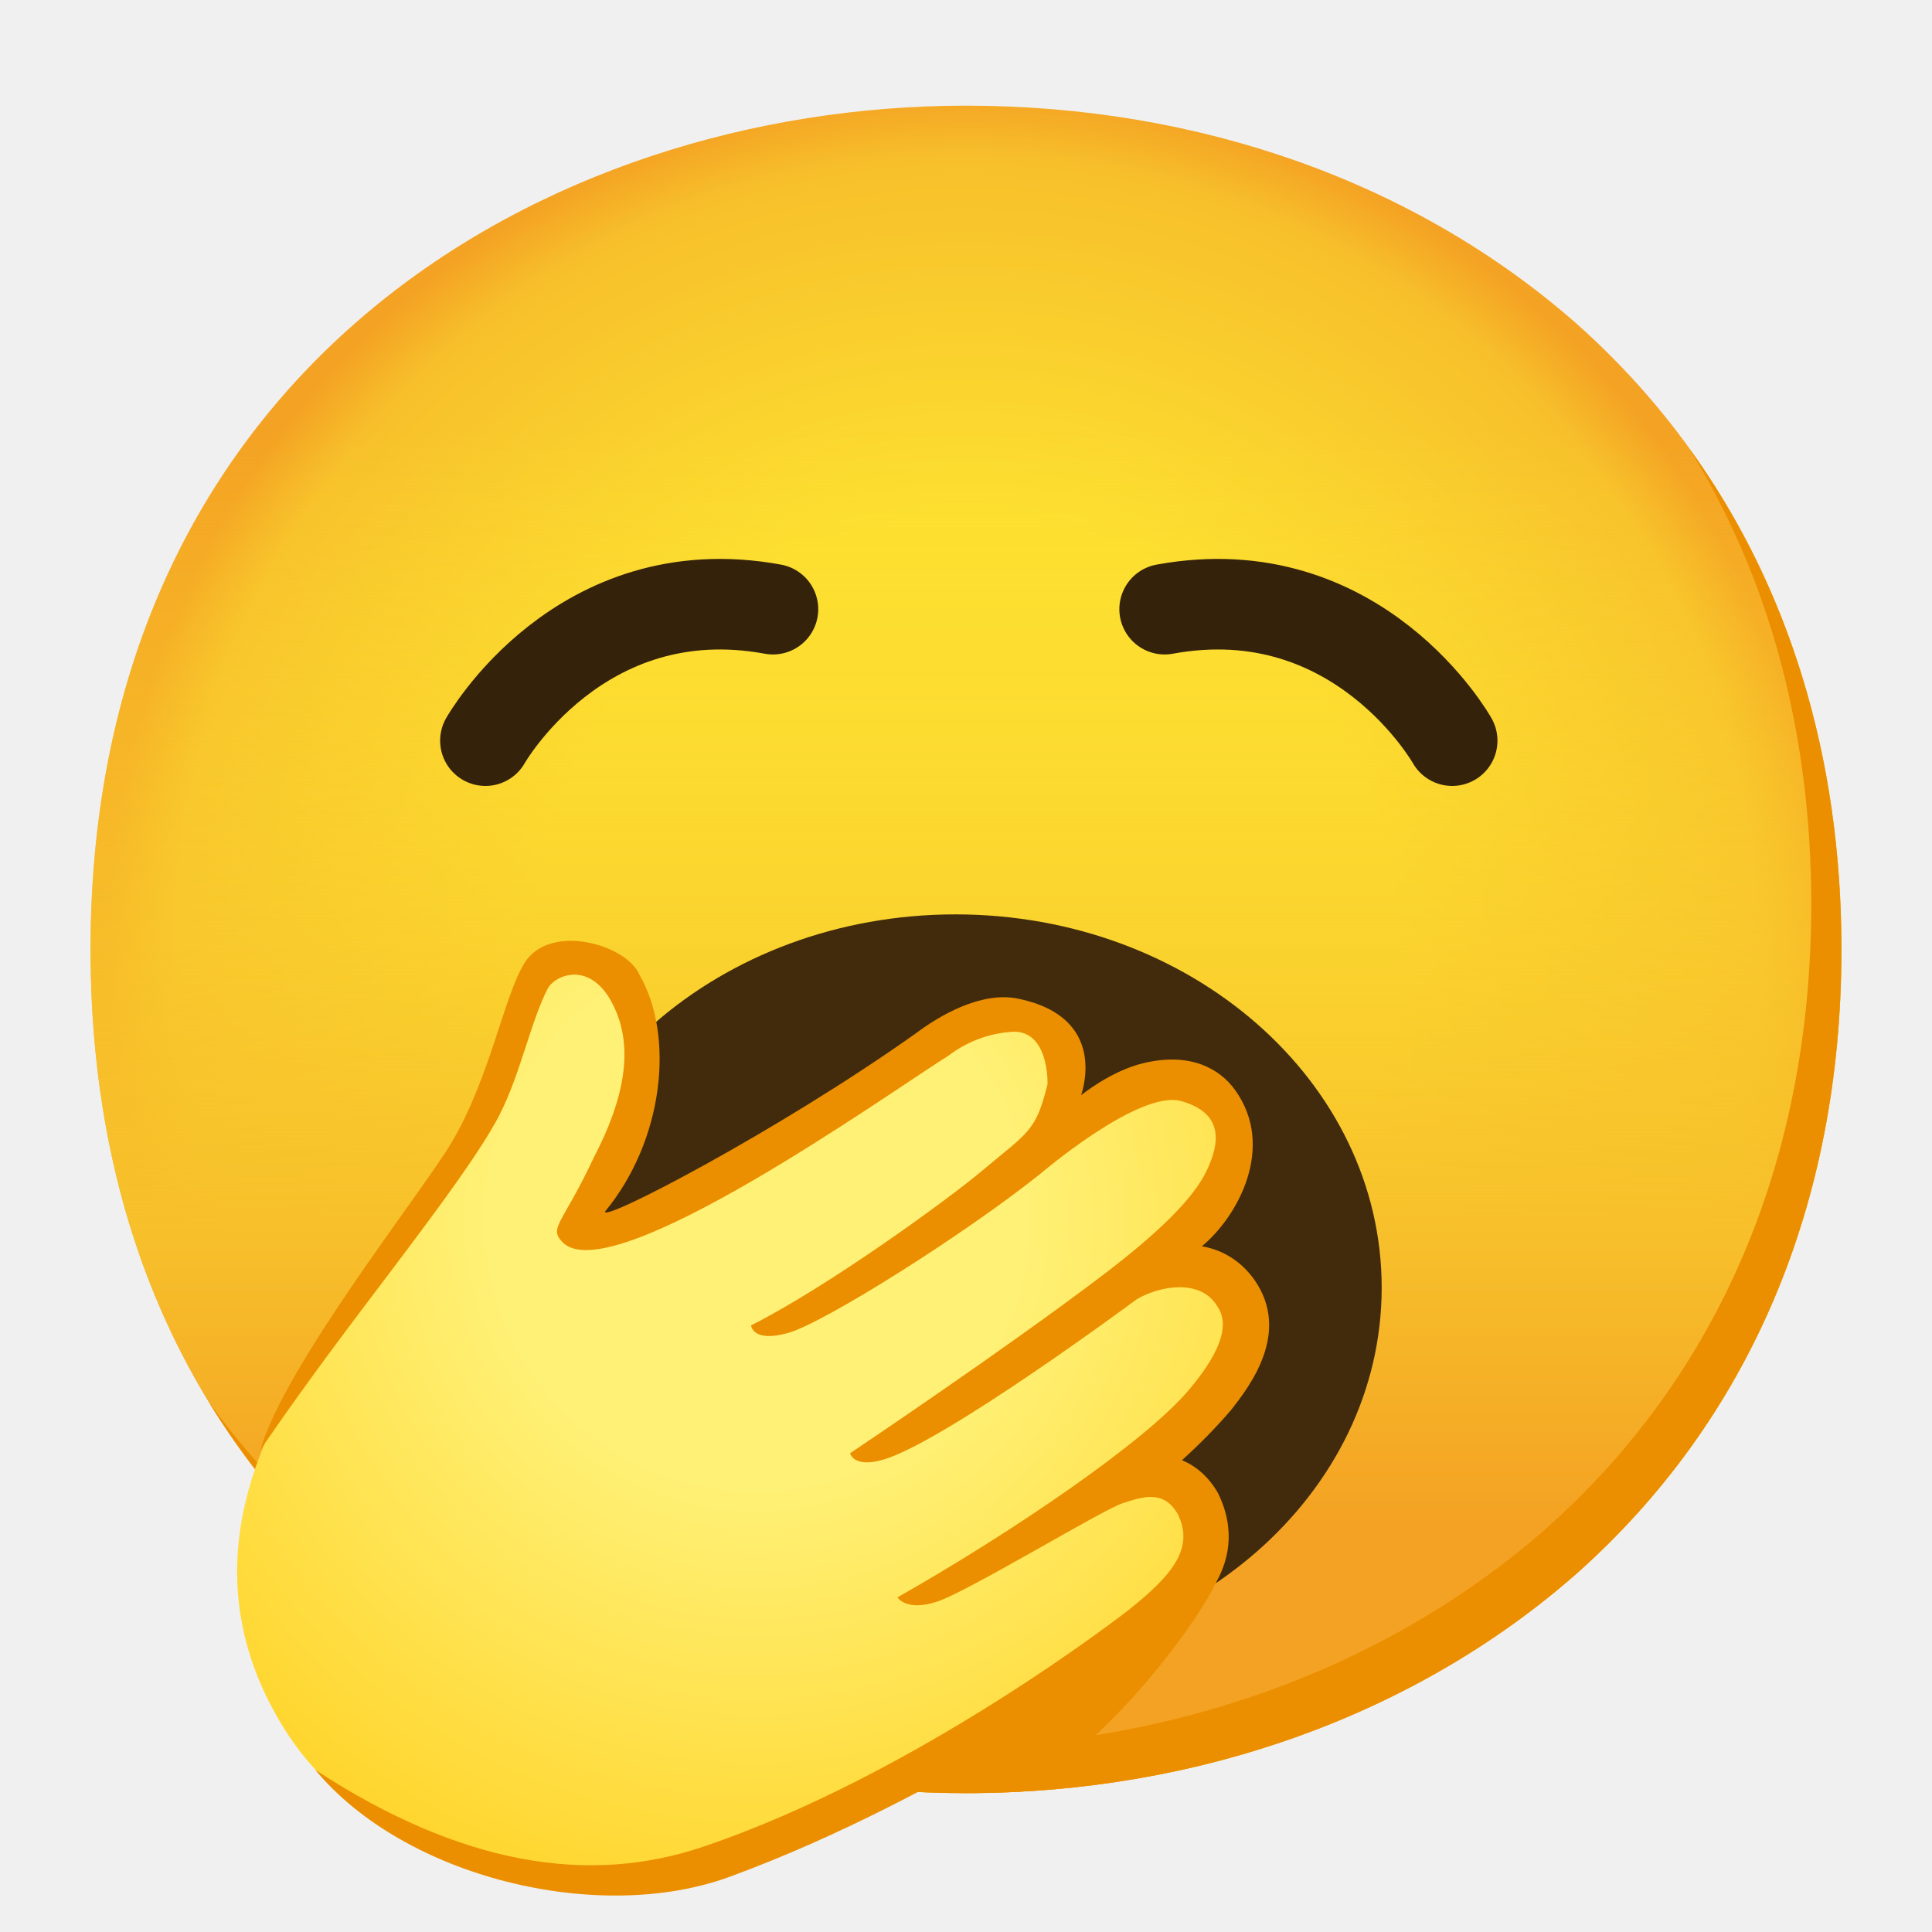
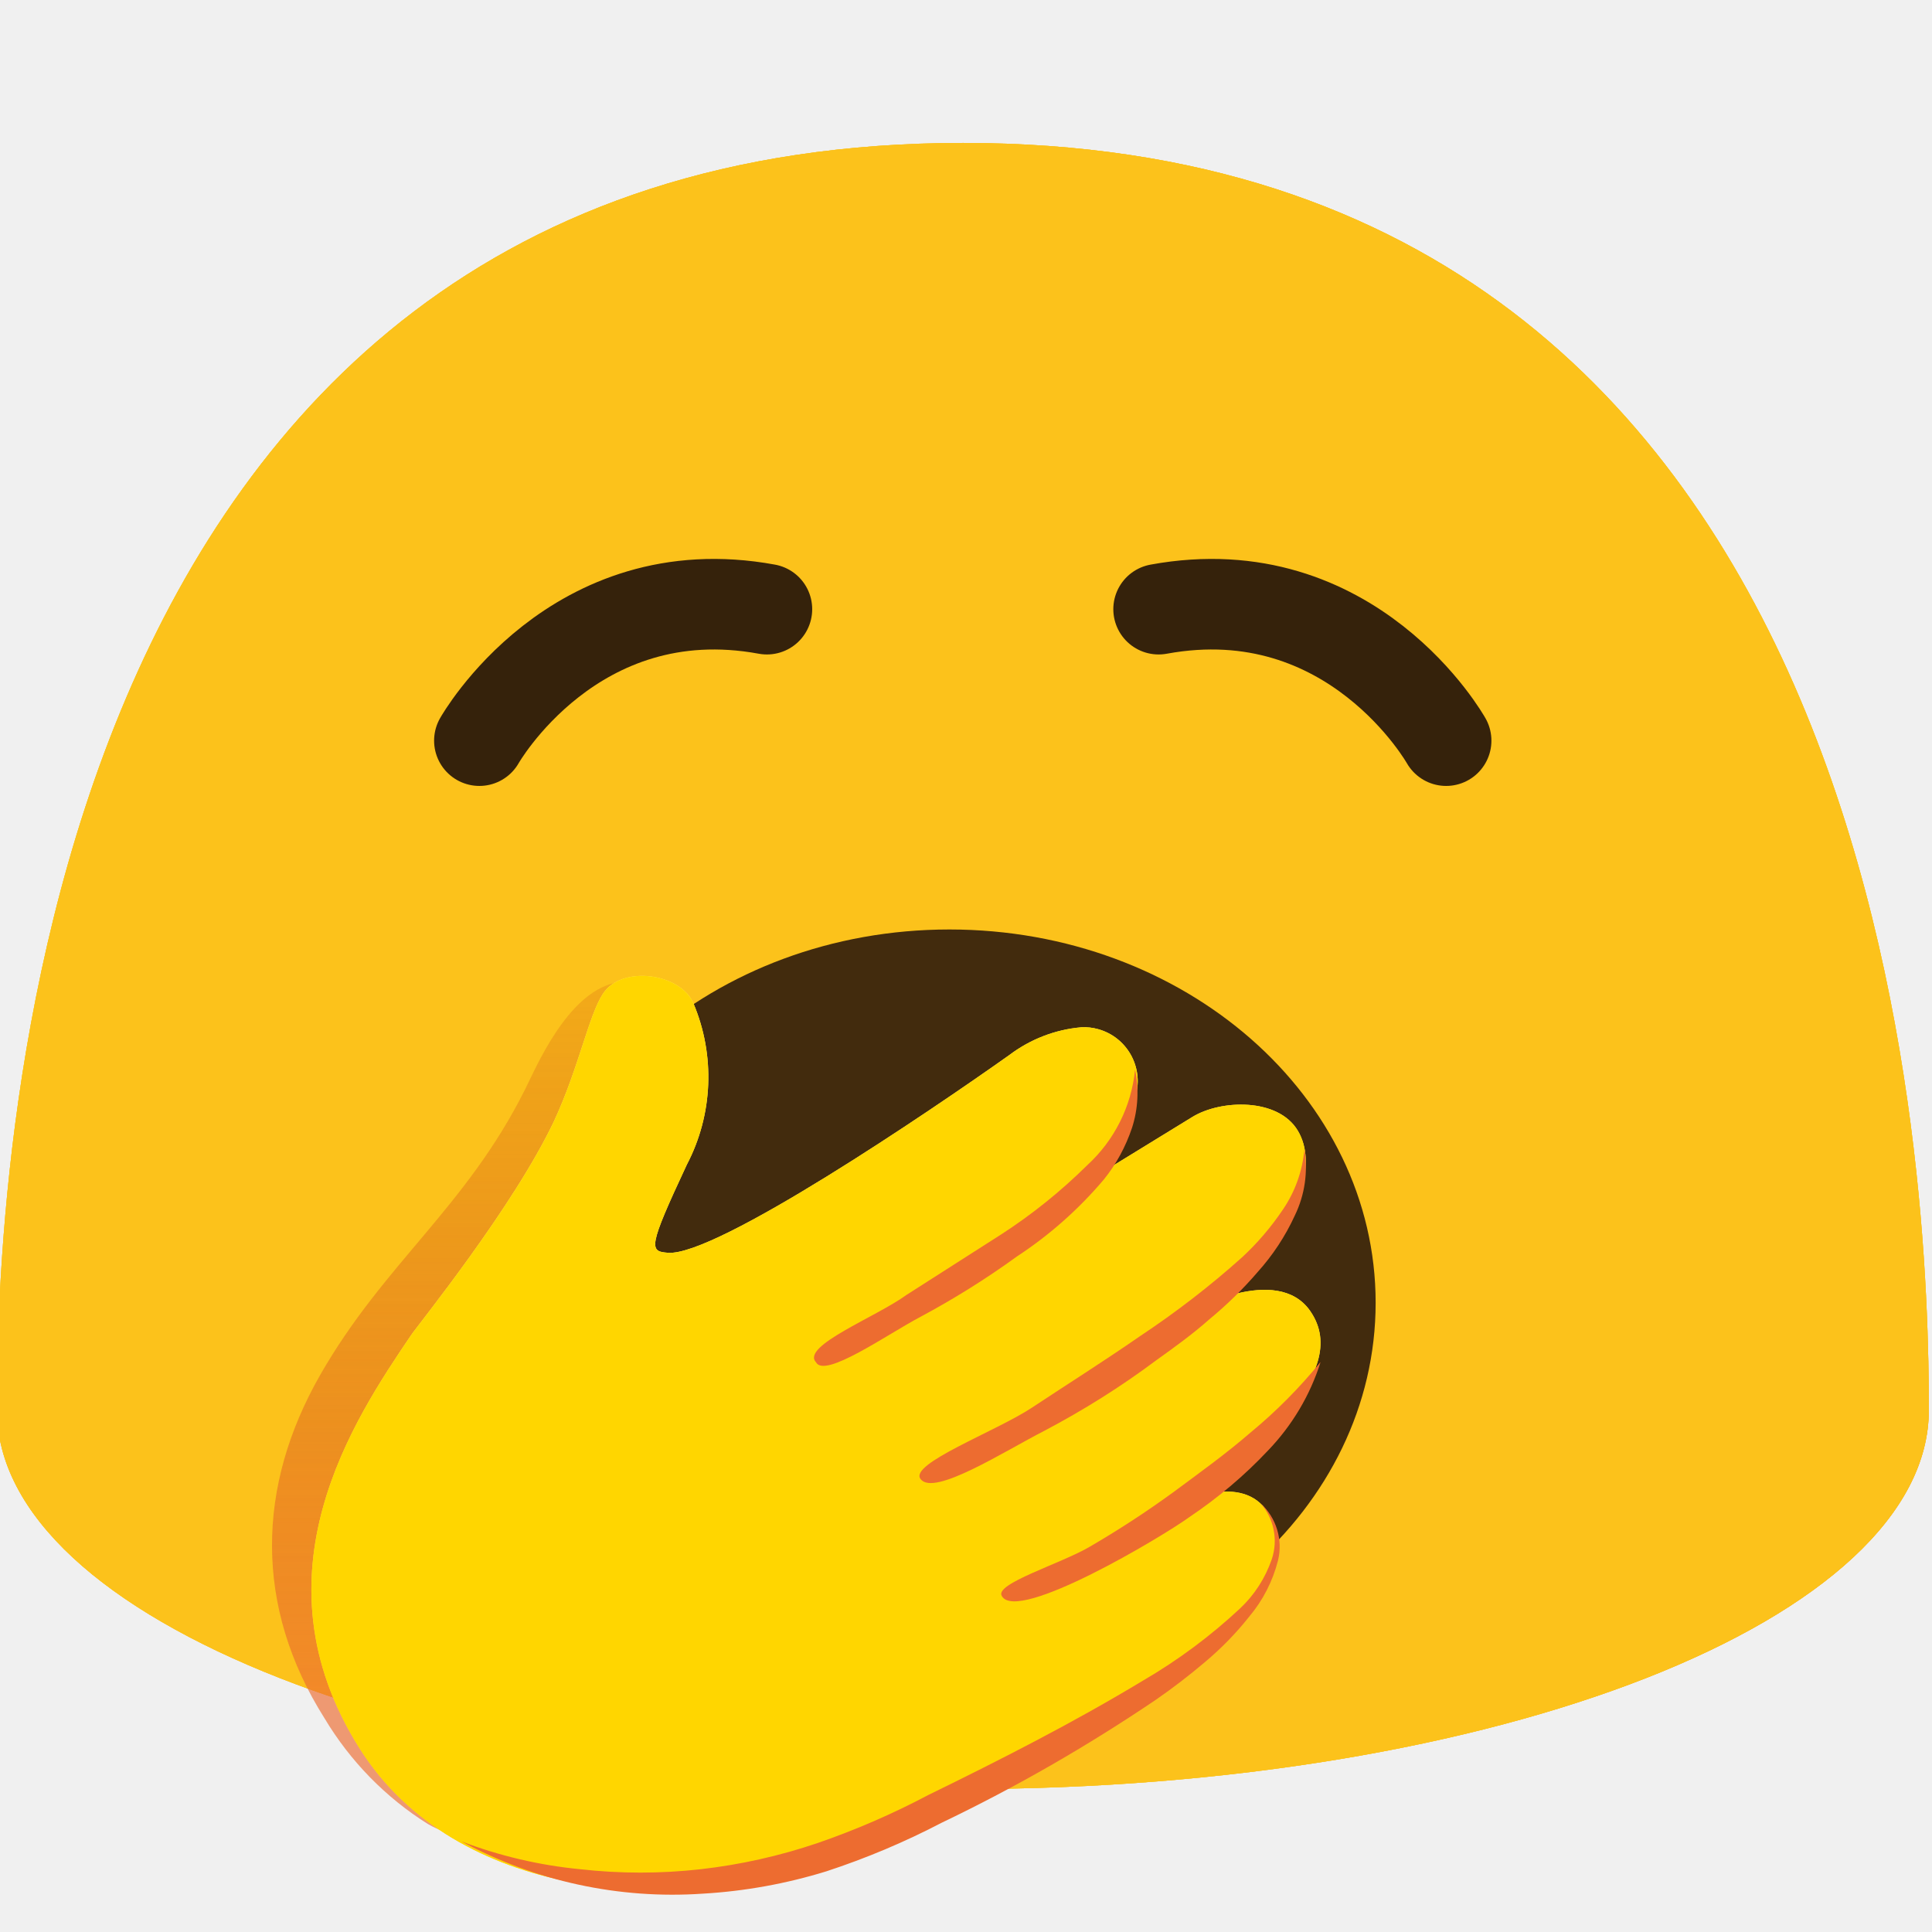
- <svg xmlns="http://www.w3.org/2000/svg" version="1.1" id="Layer_1" x="0px" y="0px" viewBox="0 0 128 128" style="enable-background:new 0 0 128 128;" xml:space="preserve">
-   <g>
-     <radialGradient id="face_1_" cx="64" cy="2880.9" r="56.96" gradientTransform="matrix(1 0 0 1 0 -2818)" gradientUnits="userSpaceOnUse">
-       <stop offset="0.5" style="stop-color:#FDE030" />
-       <stop offset="0.92" style="stop-color:#F7C02B" />
-       <stop offset="1" style="stop-color:#F4A223" />
+ <svg xmlns="http://www.w3.org/2000/svg" width="128" height="128" viewBox="0 0 128 128" fill="none">
+   <g clip-path="url(#clip0_1_16658)">
+     <path d="M63.8 9.47C1.28 9.47 -0.2 79.55 -0.2 93.42C-0.2 107.3 28.45 118.53 63.8 118.53C99.15 118.53 127.79 107.3 127.79 93.42C127.79 79.55 126.31 9.47 63.8 9.47Z" fill="#FCC21B" />
+     <path d="M63.8 9.47C1.28 9.47 -0.2 79.55 -0.2 93.42C-0.2 107.3 28.45 118.53 63.8 118.53C99.15 118.53 127.79 107.3 127.79 93.42C127.79 79.55 126.31 9.47 63.8 9.47Z" fill="url(#paint0_radial_1_16658)" />
+     <path d="M63.8 9.47C1.28 9.47 -0.2 79.55 -0.2 93.42C-0.2 107.3 28.45 118.53 63.8 118.53C99.15 118.53 127.79 107.3 127.79 93.42C127.79 79.55 126.31 9.47 63.8 9.47Z" fill="#FCC21B" />
+     <path d="M62.9 111.04C78.496 111.04 91.14 99.968 91.14 86.31C91.14 72.652 78.496 61.58 62.9 61.58C47.303 61.58 34.66 72.652 34.66 86.31C34.66 99.968 47.303 111.04 62.9 111.04Z" fill="#422B0D" />
+     <path d="M95.81 49.07C95.81 49.07 89.6 38 76.76 40.36" stroke="#35220B" stroke-width="6" stroke-miterlimit="10" stroke-linecap="round" />
+     <path d="M31.76 49.07C31.76 49.07 38 38 50.81 40.36" stroke="#35220B" stroke-width="6" stroke-miterlimit="10" stroke-linecap="round" />
+     <path opacity="0.66" d="M71.17 83C71.62 81 71.96 81.91 72.25 79.92C72.47 78.42 74.93 75.1 74.96 73.59C74.96 72.48 75.5 70.72 74.87 69.81C72.67 66.67 70.31 70.74 69.19 71.12C65.33 72.4 62.98 76.29 59.4 78.15C54.85 80.48 45.52 85.3 40.53 86.43C42.67 82.27 47.59 63.52 40.69 65.13C37.54 65.86 35.49 70.78 34.77 72.21C30.86 80.01 25.43 83.72 21.21 91.1C16.99 98.48 16.83 106.44 21.5 113.84C23.2 116.68 25.54 119.08 28.34 120.84C31.28 122.56 34.45 121.28 37.21 119.84C44.01 116.37 50.38 112.13 56.21 107.2C61.93 102.2 66.79 95.95 69.45 88.79C70.15 86.89 70.73 84.96 71.17 83Z" fill="url(#paint1_linear_1_16658)" />
+     <path d="M86.8 86.85C84.58 83.67 78.8 86.92 78.8 86.92C78.8 86.92 81.8 84.31 84.3 81.92C85.9 80.39 87.3 77.13 85.99 74.92C84.68 72.71 80.87 72.85 79 74L71.67 78.5C71.67 78.5 74.42 77.3 75.25 72.58C75.77 70.67 74.65 68.7 72.74 68.18C72.38 68.08 72.01 68.04 71.64 68.06C69.91 68.21 68.26 68.85 66.87 69.9C61.57 73.66 47.42 83.25 44.25 83C43.02 82.9 42.91 82.71 45.5 77.17C47.24 73.85 47.4 69.92 45.94 66.47C45.09 64.47 41.17 63.92 39.94 65.85C39.01 67.27 38.34 70.75 36.72 74.25C34 80 27.73 87.72 27.22 88.48C23.49 94 16.54 104.29 23.82 115.83C30.26 126.05 44.96 126.53 52.49 123.83C66.88 118.73 80.13 108.93 80.38 108.73C83 106.65 85.38 103.6 84.3 100.82C82.97 97.38 78.56 99.42 78.56 99.42C81.11 97.87 83.4 95.92 85.33 93.64C87.16 91.28 88.29 89 86.8 86.85Z" fill="url(#paint2_radial_1_16658)" />
+     <path d="M86.8 86.85C84.58 83.67 78.8 86.92 78.8 86.92C78.8 86.92 81.8 84.31 84.3 81.92C85.9 80.39 87.3 77.13 85.99 74.92C84.68 72.71 80.87 72.85 79 74L71.67 78.5C71.67 78.5 74.42 77.3 75.25 72.58C75.77 70.67 74.65 68.7 72.74 68.18C72.38 68.08 72.01 68.04 71.64 68.06C69.91 68.21 68.26 68.85 66.87 69.9C61.57 73.66 47.42 83.25 44.25 83C43.02 82.9 42.91 82.71 45.5 77.17C47.24 73.85 47.4 69.92 45.94 66.47C45.09 64.47 41.17 63.92 39.94 65.85C39.01 67.27 38.34 70.75 36.72 74.25C34 80 27.73 87.72 27.22 88.48C23.49 94 16.54 104.29 23.82 115.83C30.26 126.05 44.96 126.53 52.49 123.83C66.88 118.73 80.13 108.93 80.38 108.73C83 106.65 85.38 103.6 84.3 100.82C82.97 97.38 78.56 99.42 78.56 99.42C81.11 97.87 83.4 95.92 85.33 93.64C87.16 91.28 88.29 89 86.8 86.85Z" fill="#FFD600" />
+     <path d="M54.06 90.25C53.06 89.17 58.06 87.25 60.06 85.79L66.32 81.79C68.38 80.46 70.29 78.92 72.03 77.2C73.83 75.55 74.96 73.3 75.2 70.87C75.47 72.15 75.4 73.48 75 74.72C74.58 75.97 73.95 77.14 73.12 78.16C71.46 80.12 69.53 81.83 67.38 83.24C65.34 84.72 63.21 86.05 60.99 87.24C58.77 88.41 54.63 91.35 54.06 90.25Z" fill="#ED6C30" />
+     <path d="M66.38 105.75C65.82 104.94 70.29 103.6 72.19 102.48C74.08 101.38 75.91 100.19 77.67 98.91C79.44 97.6 81.21 96.33 82.85 94.91C84.55 93.51 86.1 91.94 87.49 90.24C86.8 92.44 85.6 94.45 84 96.11C82.44 97.77 80.69 99.24 78.8 100.51C77 101.82 67.41 107.54 66.38 105.75Z" fill="#ED6C30" />
+     <path d="M61 98C60.15 97 66 94.83 68.37 93.26C70.74 91.69 73.11 90.2 75.52 88.53C77.9 86.95 80.16 85.21 82.28 83.31C83.31 82.36 84.22 81.29 85 80.13C85.81 78.94 86.3 77.56 86.42 76.13C86.67 77.62 86.45 79.16 85.79 80.52C85.16 81.9 84.32 83.17 83.31 84.29C82.34 85.42 81.27 86.46 80.12 87.41C78.99 88.41 77.81 89.26 76.62 90.11C74.27 91.87 71.78 93.43 69.18 94.8C66.54 96.15 61.88 99.15 61 98Z" fill="#ED6C30" />
+     <path d="M30.58 122C33.1 122.96 35.74 123.58 38.43 123.84C41.09 124.14 43.77 124.14 46.43 123.84C49.06 123.54 51.65 122.96 54.16 122.11C56.68 121.24 59.13 120.18 61.49 118.93C66.34 116.56 71.15 114.11 75.75 111.33C78.05 109.99 80.2 108.39 82.15 106.57C83.11 105.67 83.83 104.55 84.26 103.3C84.69 102.02 84.4 100.6 83.51 99.59C84.56 100.55 85.01 102.01 84.67 103.39C84.32 104.76 83.67 106.03 82.76 107.11C81.89 108.21 80.91 109.21 79.84 110.11C78.79 111 77.7 111.84 76.57 112.62C72.04 115.68 67.3 118.41 62.37 120.77C59.92 122.05 57.37 123.12 54.75 123.98C52.09 124.8 49.34 125.3 46.56 125.46C41.01 125.84 35.47 124.64 30.58 122Z" fill="#ED6C30" />
+   </g>
+   <defs>
+     <radialGradient id="paint0_radial_1_16658" cx="0" cy="0" r="1" gradientUnits="userSpaceOnUse" gradientTransform="translate(60 67) rotate(-4.82522) scale(77.2739 64.4837)">
+       <stop offset="0.5" stop-color="#FDE030" />
+       <stop offset="0.92" stop-color="#F7C02B" />
+       <stop offset="1" stop-color="#F4A223" />
    </radialGradient>
-     <path id="face_2_" style="fill:url(#face_1_);" d="M64,118.8c-27.9,0-58-17.5-58-55.9S36.1,7,64,7c15.5,0,29.8,5.1,40.4,14.4   C115.9,31.6,122,46,122,62.9s-6.1,31.2-17.6,41.4C93.8,113.6,79.4,118.8,64,118.8z" />
-     <linearGradient id="face-2_1_" gradientUnits="userSpaceOnUse" x1="64" y1="2936.8" x2="64" y2="2825" gradientTransform="matrix(1 0 0 1 0 -2818)">
-       <stop offset="0.16" style="stop-color:#F4A223" />
-       <stop offset="0.33" style="stop-color:#F7C02B" />
-       <stop offset="0.81" style="stop-color:#FDE030;stop-opacity:0" />
+     <linearGradient id="paint1_linear_1_16658" x1="46.598" y1="117.254" x2="46.598" y2="60.428" gradientUnits="userSpaceOnUse">
+       <stop offset="0.08" stop-color="#ED6C30" />
+       <stop offset="1" stop-color="#BF360C" stop-opacity="0.2" />
    </linearGradient>
-     <path id="face-2_2_" style="fill:url(#face-2_1_);" d="M64,118.8c-27.9,0-58-17.5-58-55.9S36.1,7,64,7c15.5,0,29.8,5.1,40.4,14.4   C115.9,31.6,122,46,122,62.9s-6.1,31.2-17.6,41.4C93.8,113.6,79.4,118.8,64,118.8z" />
-     <path style="fill:#EB8F00;" d="M111.89,29.67c5.33,8.6,8.11,18.84,8.11,30.23c0,16.9-6.1,31.2-17.6,41.4   c-10.6,9.3-25,14.5-40.4,14.5c-18.06,0-37-7.35-48.18-22.94c10.76,17.66,31,25.94,50.18,25.94c15.4,0,29.8-5.2,40.4-14.5   C115.9,94.1,122,79.8,122,62.9C122,50.16,118.53,38.84,111.89,29.67z" />
-     <ellipse id="mouth_2_" style="fill:#422B0D;" cx="63.3" cy="85.31" rx="28.24" ry="24.73" />
-     <path style="fill:none;stroke:#35220B;stroke-width:6;stroke-linecap:round;stroke-miterlimit:10;" d="M96.21,49.07   c0,0-6.21-11.07-19.05-8.71" />
-     <path style="fill:none;stroke:#35220B;stroke-width:6;stroke-linecap:round;stroke-miterlimit:10;" d="M32.16,49.07   c0,0,6.24-11.07,19.05-8.71" />
-     <radialGradient id="prop-2_1_" cx="50.14" cy="49.25" r="65.06" gradientTransform="matrix(1 0 0 -1 0 130)" gradientUnits="userSpaceOnUse">
-       <stop offset="0.27" style="stop-color:#FFF176" />
-       <stop offset="1" style="stop-color:#FFC400" />
+     <radialGradient id="paint2_radial_1_16658" cx="0" cy="0" r="1" gradientUnits="userSpaceOnUse" gradientTransform="translate(55.06 81.94) scale(65.06 65.06)">
+       <stop offset="0.27" stop-color="#FFF176" />
+       <stop offset="1" stop-color="#FFC400" />
    </radialGradient>
-     <path id="prop-2_3_" style="fill:url(#prop-2_1_);" d="M81.88,85.66c-2.22-3.18-8,0.07-8,0.07s3-2.61,5.5-5c1.6-1.53,3-4.79,1.69-7   s-5.12-2.07-6.99-0.92l-7.33,4.5c0,0,2.75-1.2,3.58-5.92c0.52-1.91-0.6-3.88-2.51-4.4c-0.36-0.1-0.73-0.14-1.1-0.12   c-1.73,0.15-3.38,0.79-4.77,1.84c-5.3,3.76-19.45,13.35-22.62,13.1c-1.23-0.1-1.34-0.29,1.25-5.83c1.74-3.32,1.9-7.25,0.44-10.7   c-0.85-2-4.77-2.55-6-0.62c-0.93,1.42-1.6,4.9-3.22,8.4c-2.72,5.75-8.99,13.47-9.5,14.23c-3.73,5.52-10.68,15.81-3.4,27.35   c6.44,10.22,21.14,10.7,28.67,8c14.39-5.1,27.64-14.9,27.89-15.1c2.62-2.08,5-5.13,3.92-7.91c-1.33-3.44-5.74-1.4-5.74-1.4   c2.55-1.55,4.84-3.5,6.77-5.78C82.24,90.09,83.37,87.81,81.88,85.66z" />
-     <path style="fill:#EB8F00;" d="M81.6,93.37c1.18-1.52,3.94-5.07,1.52-8.56c-0.87-1.23-2.08-2-3.49-2.24   c2.37-1.97,4.91-6.57,2.2-10.35c-1.01-1.41-2.94-2.51-6.01-1.8c-2.21,0.51-4.19,2.14-4.19,2.14c0.07-0.27,1.81-5.18-4.2-6.4   c-2.42-0.49-5.17,1.11-6.75,2.3c-9.13,6.48-20.98,12.64-20.58,11.79c3.85-4.67,4.63-11.58,2.26-15.68   c-0.84-1.99-5.96-3.48-7.63-0.74c-1.37,2.25-2.28,7.63-4.84,11.91c-1.98,3.31-11.02,14.7-12.65,20.34c0,0,2.21-3.29,5.7-7.94   c3.71-4.96,8.75-11.38,10.24-14.45c1.35-2.73,1.98-6,3.12-8.22c0.56-0.93,2.83-1.81,4.29,1.05c1.47,2.86,0.76,6.32-1.26,10.19   c-2.08,4.44-3,4.61-2.06,5.59c3.18,3.27,21.53-9.82,25.6-12.38c1.16-0.88,2.54-1.41,3.93-1.54c2.74-0.39,2.6,3.45,2.6,3.45   c-0.77,3.15-1.26,3.15-4.4,5.79c-2.23,1.87-10.12,7.61-15.24,10.19c0,0,0.09,1.17,2.46,0.5c2.38-0.67,11.71-6.54,16.74-10.57   c0,0,6.52-5.57,9.3-4.79c2.82,0.8,2.57,2.76,1.68,4.62s-3.19,4.1-6.85,6.89c-6.58,5-16.77,11.82-16.77,11.82s0.21,1,2.19,0.43   c4.03-1.17,16.61-10.49,16.61-10.49c0.98-0.76,4.26-1.81,5.54,0.34c0.69,1.01,0.53,2.66-1.89,5.52   c-2.88,3.43-11.67,9.41-19.31,13.75c0,0,0.58,0.98,2.69,0.26c2.1-0.72,10.83-6.03,12.21-6.49c1.38-0.46,2.76-0.9,3.68,0.73   c1.09,2.25-0.37,4.03-3.26,6.33c-0.12,0.09-13.88,10.85-28.19,15.69c-7.56,2.56-16.01,1.24-25.7-5.09   c5.88,7.1,18.72,10.27,27.43,7.09c14.65-5.36,28.21-15.25,28.32-15.34c2.1-1.67,6.47-5.13,4.06-10.08   c-0.63-1.11-1.47-1.8-2.39-2.19C79.47,95.69,80.57,94.58,81.6,93.37z" />
-     <path style="fill:#EB8F00;" d="M59.15,118.59c4.36,0.22,8.45,0.12,8.45,0.12c6.42-3.58,12.32-12.12,13-13.99   C81.28,102.85,56.3,118.44,59.15,118.59z" />
-   </g>
+     <clipPath id="clip0_1_16658">
+       <rect width="128" height="128" fill="white" />
+     </clipPath>
+   </defs>
</svg>
